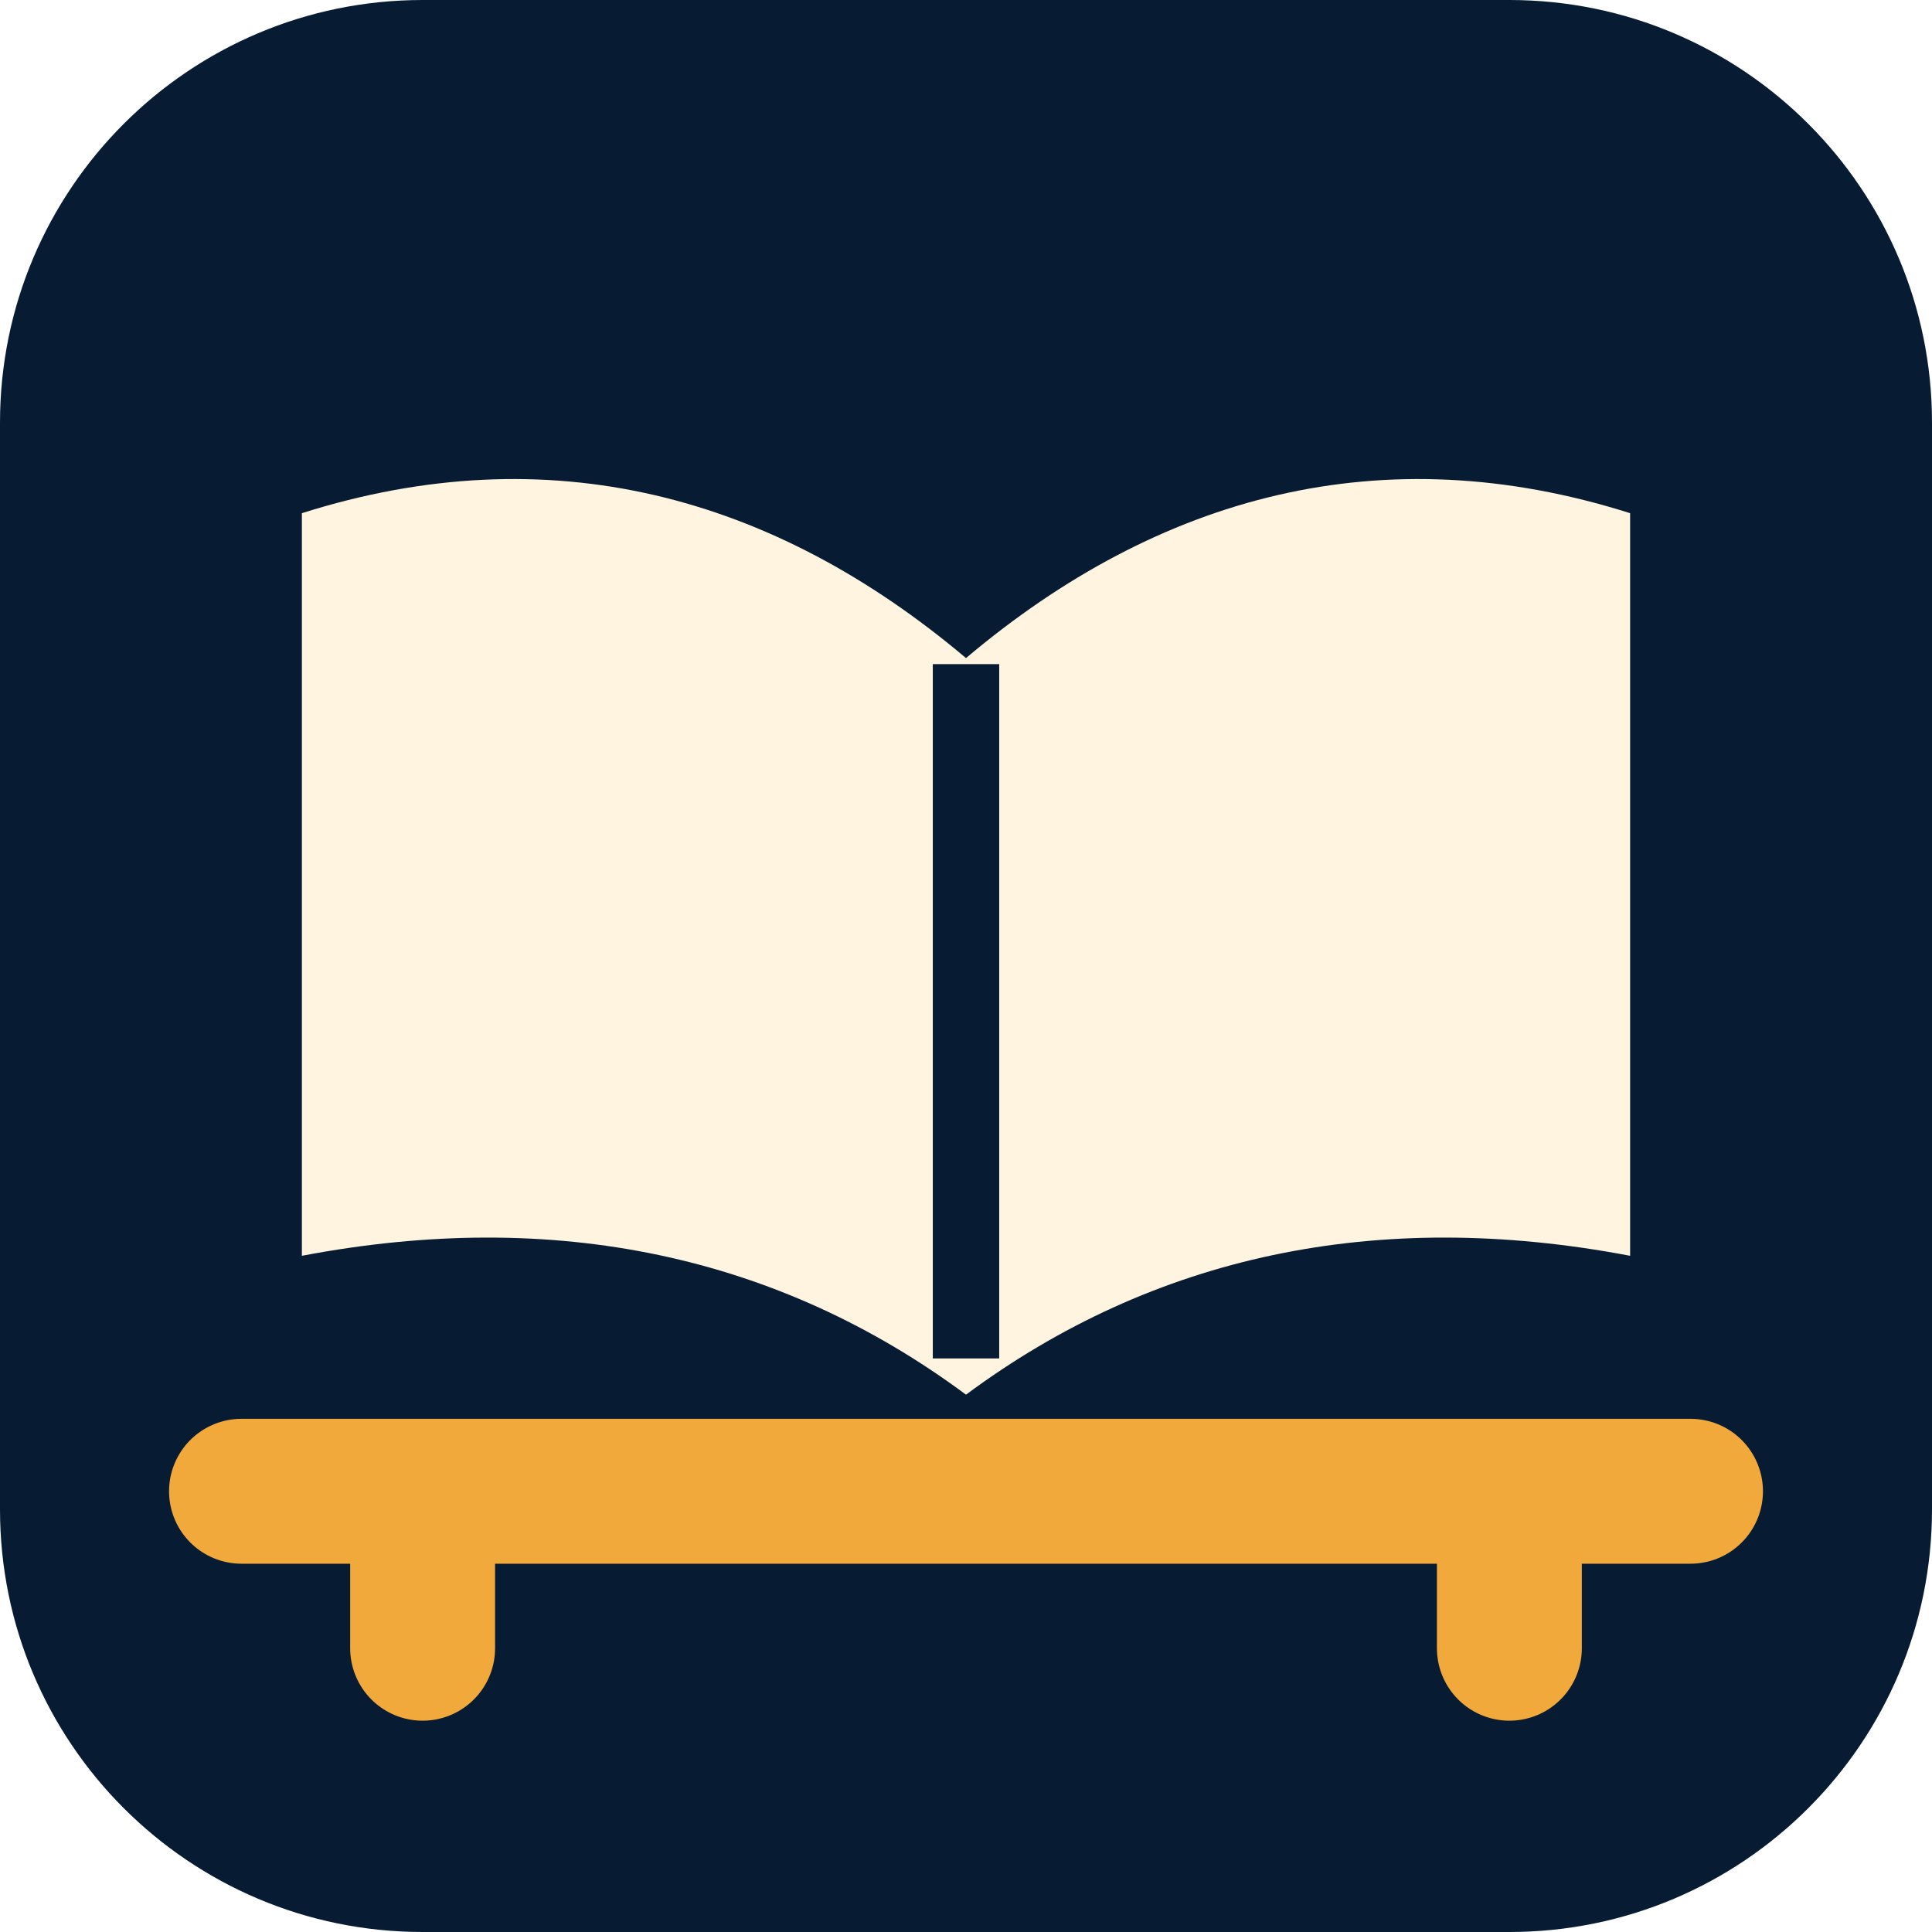
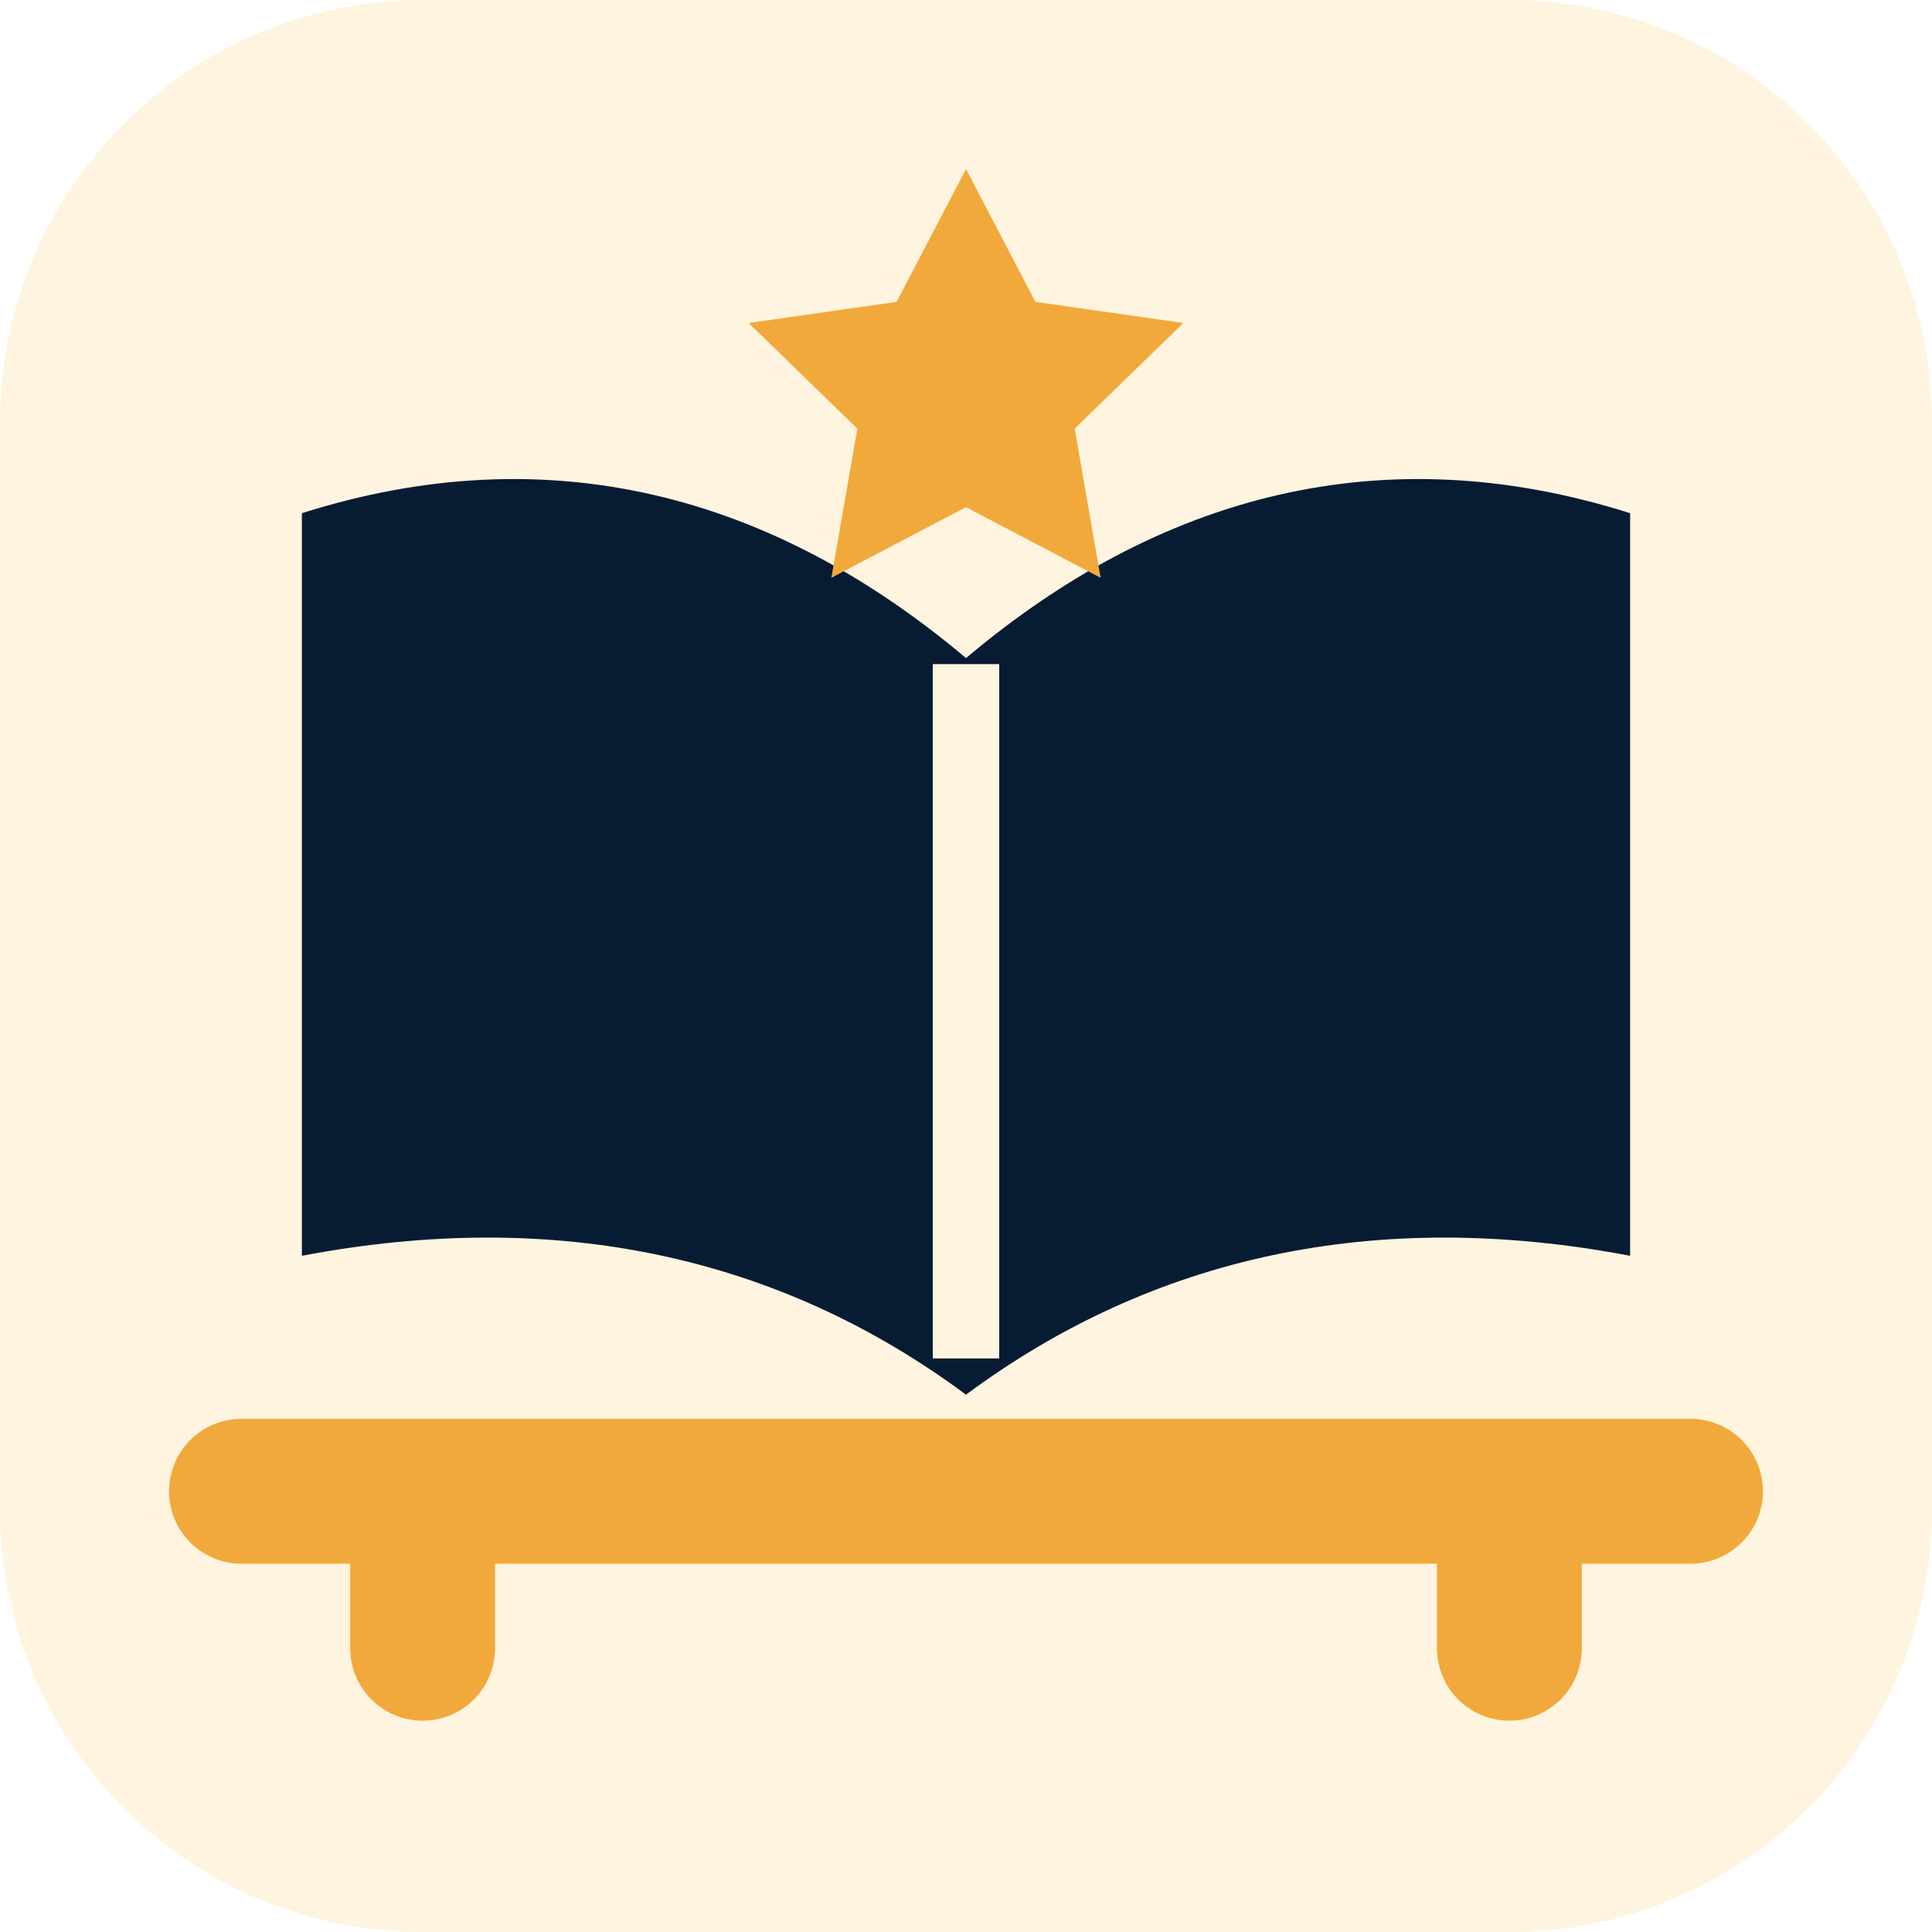
<svg xmlns="http://www.w3.org/2000/svg" viewBox="0 0 32 32" width="32" height="32">
-   <rect width="32" height="32" rx="7" fill="#071c33" />
-   <g fill="#fff4df">
+   <rect width="32" height="32" rx="7" fill="#fff4df" />
+   <g fill="#071c33">
    <path d="M5 8.5c4.1-1.3 7.8-.3 11 2.4v12.2c-3.1-2.3-6.8-3.1-11-2.3z" />
    <path d="M16 10.9c3.2-2.7 6.9-3.7 11-2.4v12.3c-4.2-.8-7.9 0-11 2.3z" />
  </g>
-   <path d="M16 11v11.5" fill="none" stroke="#071c33" stroke-width="1.1" />
+   <path d="M16 11v11.5" fill="none" stroke="#fff4df" stroke-width="1.1" />
  <path d="M4 24.7h24M7 25.2v2.1m18-2.1v2.1" fill="none" stroke="#f2a93b" stroke-width="2.4" stroke-linecap="round" stroke-linejoin="round" />
+   <path d="M16 2.8 17.15 5l2.45.35-1.8 1.75.43 2.47L16 8.4l-2.23 1.17.43-2.47-1.8-1.75L14.85 5z" fill="#f2a93b" />
</svg>
